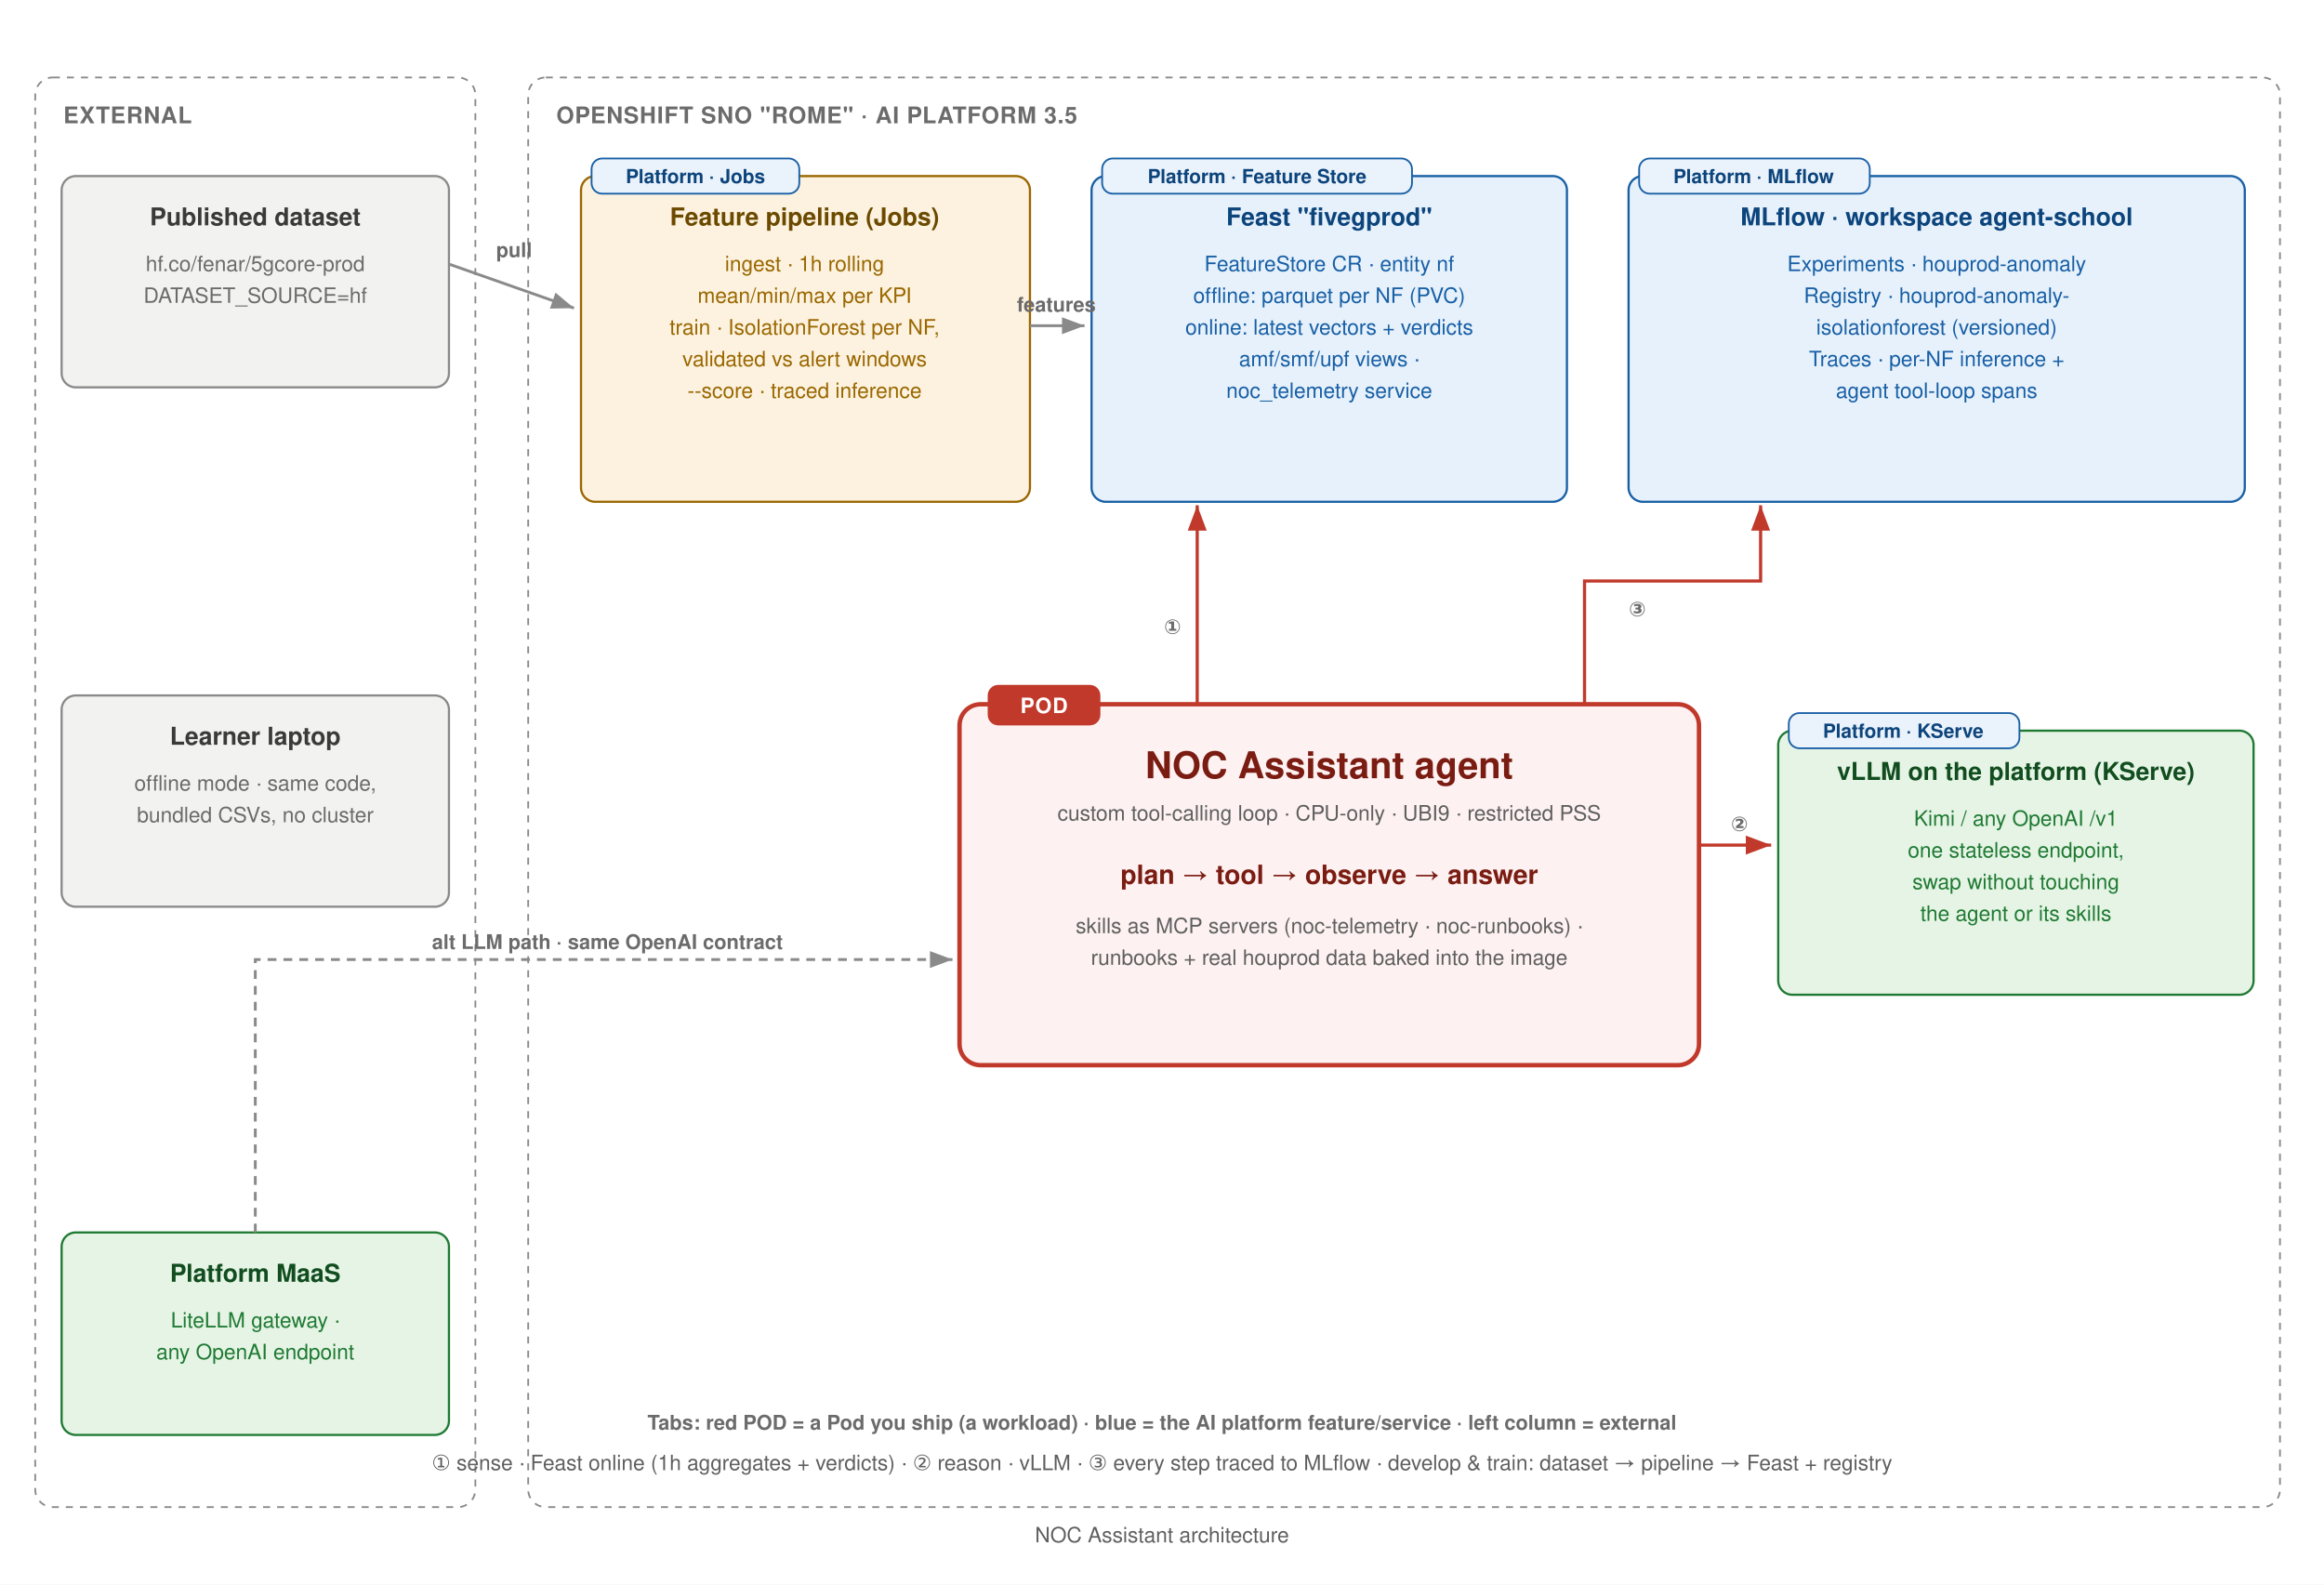
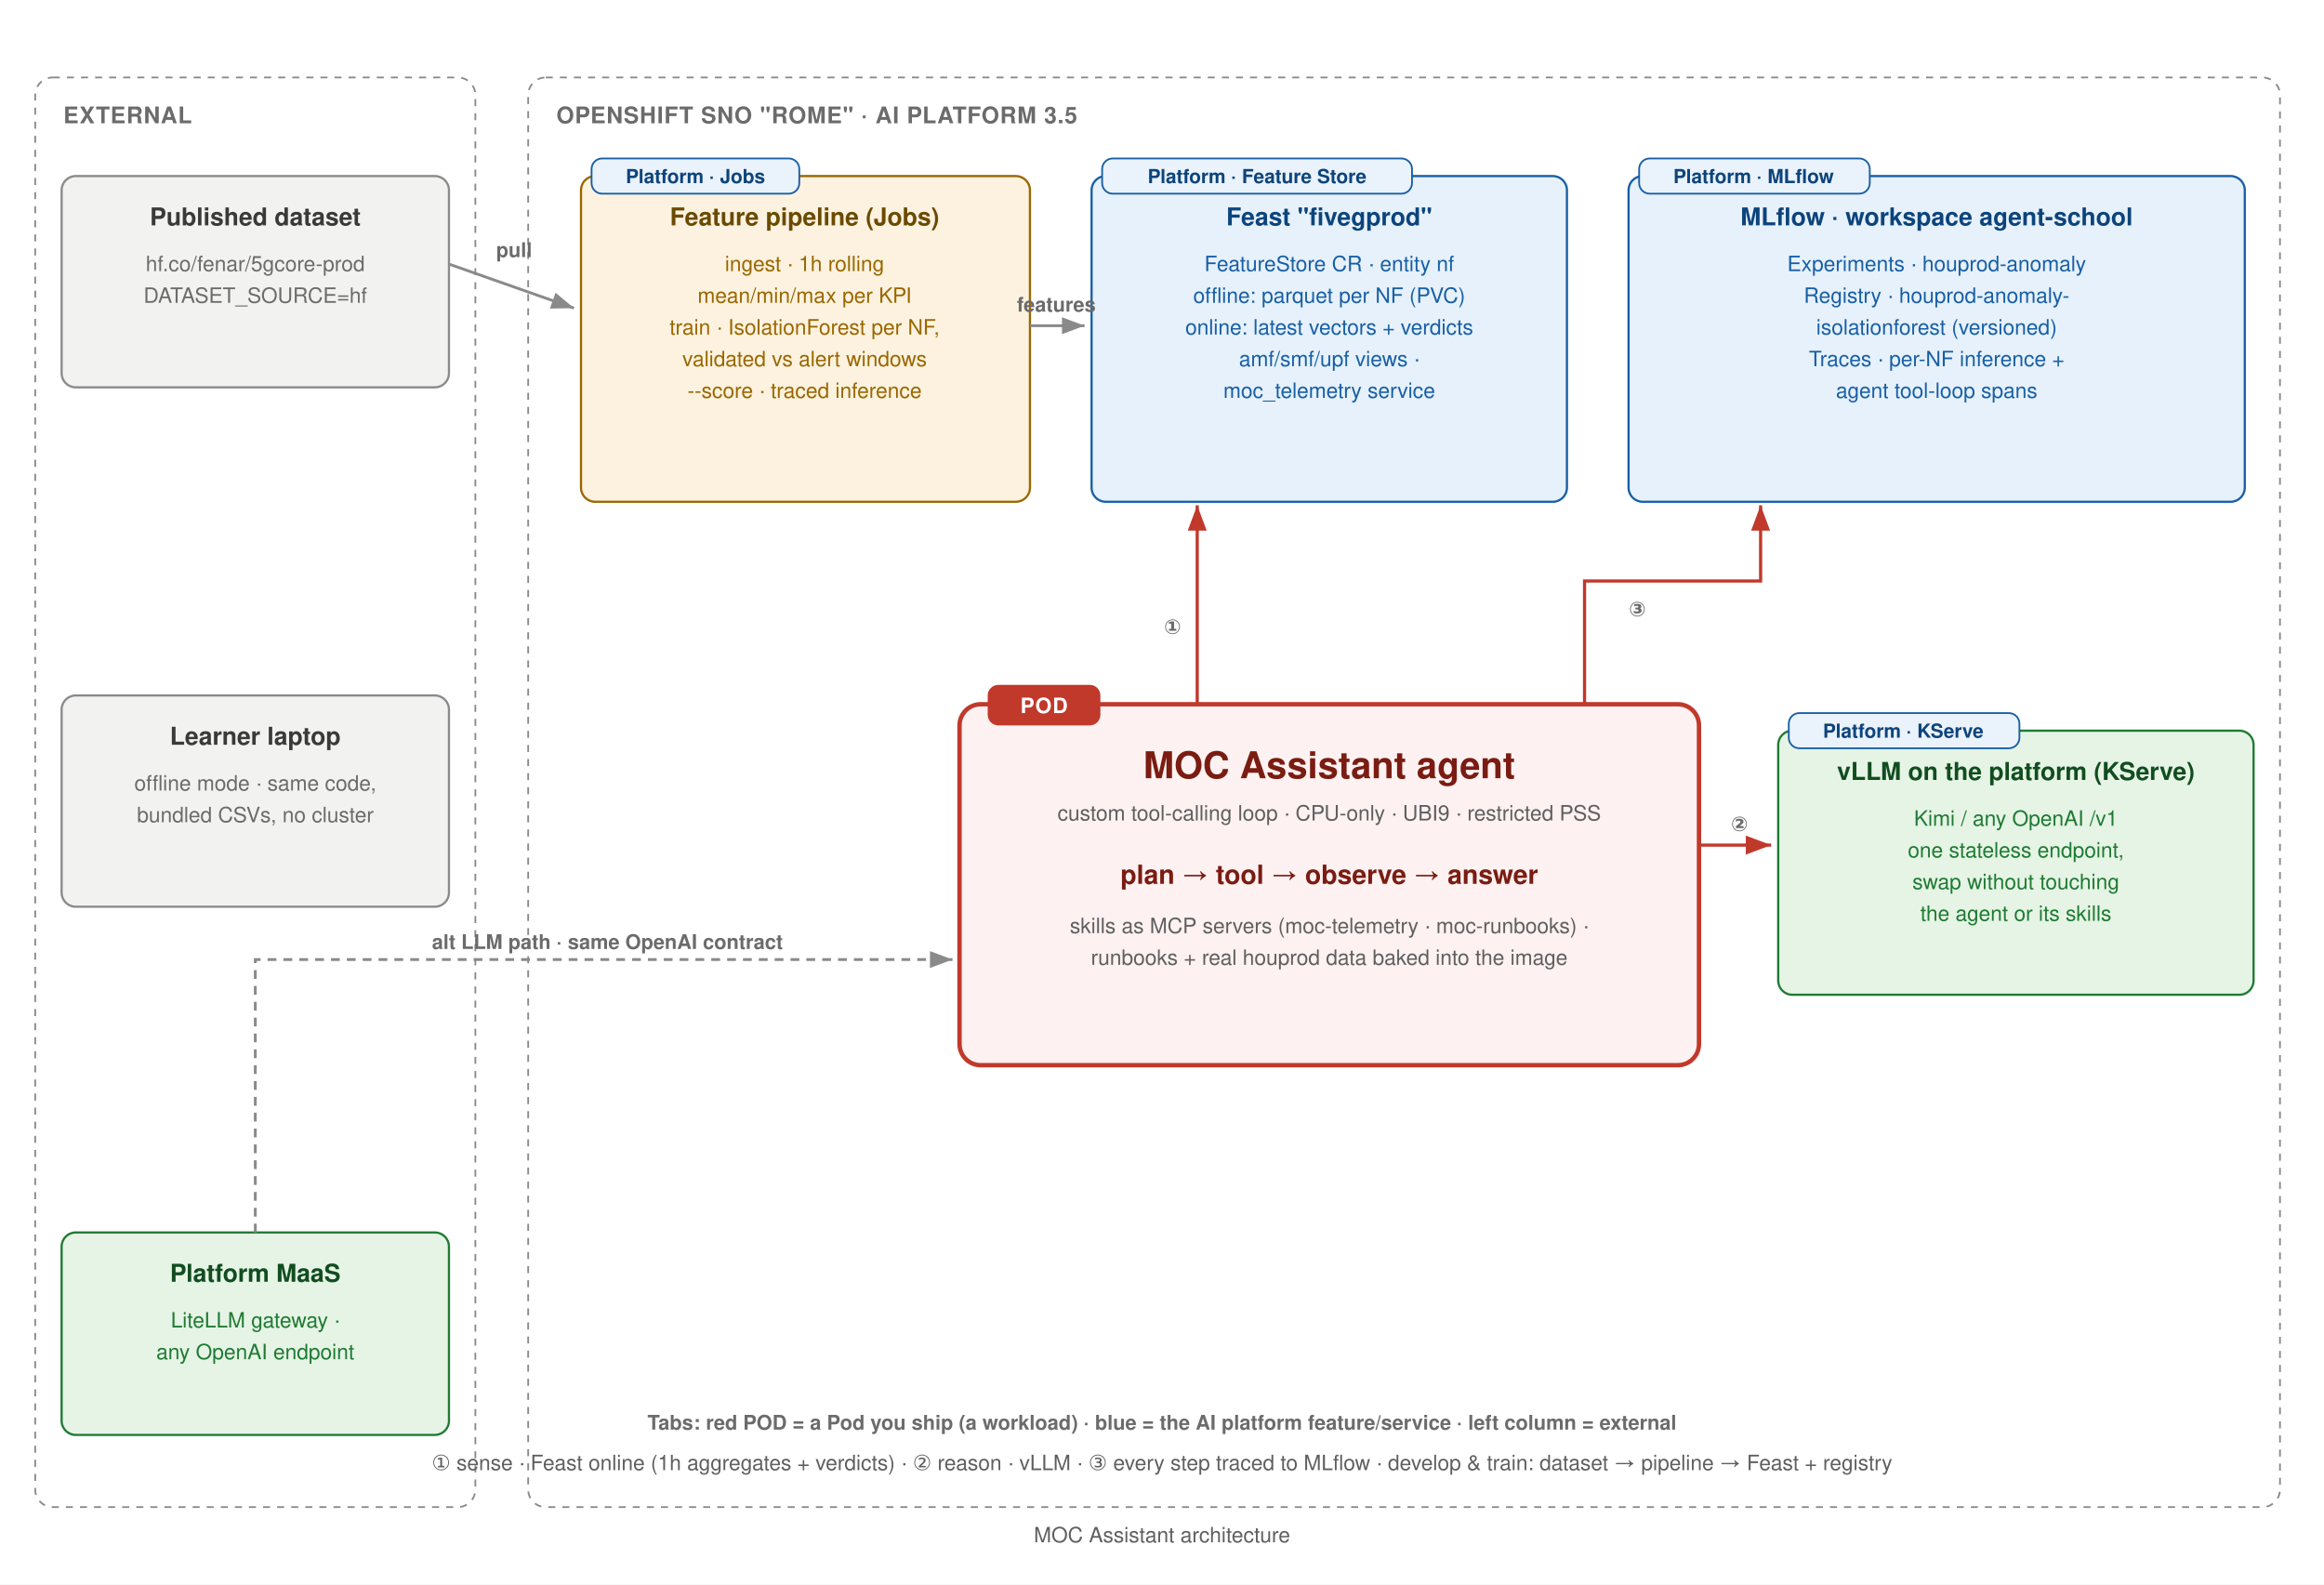
<svg xmlns="http://www.w3.org/2000/svg" viewBox="0 0 1320 900" width="1320" height="900">
  <style>
text { font-family: 'Helvetica Neue', Helvetica, Arial, sans-serif; }
.th { font-size: 14px; font-weight: 600; fill: #2a2a2a; }
.ts { font-size: 12px; font-weight: 400; fill: #5f5f5f; }
.tz { font-size: 13px; font-weight: 600; fill: #6b6b6b; letter-spacing: .4px; }
.tl { font-size: 11.5px; font-weight: 600; fill: #6b6b6b; }
.c-blue rect { fill: #E6F1FB; stroke: #185FA5; stroke-width: 1.25; }
.c-blue .th { fill: #0C447C; } .c-blue .ts { fill: #185FA5; }
.c-teal rect { fill: #E0F4F2; stroke: #0E7569; stroke-width: 1.25; }
.c-teal .th { fill: #084D45; } .c-teal .ts { fill: #0E7569; }
.c-amber rect { fill: #FCF2DF; stroke: #9A6700; stroke-width: 1.25; }
.c-amber .th { fill: #6B4A00; } .c-amber .ts { fill: #9A6700; }
.c-green rect { fill: #E5F4E5; stroke: #1F7A33; stroke-width: 1.25; }
.c-green .th { fill: #114D1F; } .c-green .ts { fill: #1F7A33; }
.c-gray rect { fill: #F2F2F1; stroke: #8a8a8a; stroke-width: 1.25; }
.c-gray .th { fill: #3A3A3A; } .c-gray .ts { fill: #6B6B6B; }
.c-agent rect { fill: #FDF1F1; stroke: #C0392B; stroke-width: 2.5; }
.agent-t { font-size: 21px; font-weight: 800; fill: #7A1C12; }
.agent-flow { font-size: 15px; font-weight: 700; fill: #7A1C12; }
.arrow { stroke: #8a8a8a; stroke-width: 1.6; fill: none; }
.arrow-h { stroke: #C0392B; stroke-width: 1.8; fill: none; }
.dashed { stroke-dasharray: 5 4; }
.tab-rhoai rect { fill:#EAF2FB; stroke:#185FA5; stroke-width:1; }
.tab-rhoai text { fill:#0C447C; font-size:11px; font-weight:700; }
.tab-pod rect { fill:#C0392B; }
.tab-pod text { fill:#ffffff; font-size:12px; font-weight:800; letter-spacing:.5px; }
</style>
  <defs>
    <marker id="a" markerWidth="10" markerHeight="8" refX="8" refY="3" orient="auto">
      <path d="M0,0 L8,3 L0,6" fill="#8a8a8a" />
    </marker>
    <marker id="ah" markerWidth="10" markerHeight="8" refX="8" refY="3" orient="auto">
      <path d="M0,0 L8,3 L0,6" fill="#C0392B" />
    </marker>
  </defs>
  <rect width="1320" height="900" fill="#ffffff" />
  <rect x="20" y="44" width="250" height="812" rx="10" fill="none" stroke="#8a8a8a" stroke-dasharray="4 4" />
  <text class="tz" x="36" y="70">EXTERNAL</text>
  <rect x="300" y="44" width="995" height="812" rx="10" fill="none" stroke="#8a8a8a" stroke-dasharray="4 4" />
  <text class="tz" x="316" y="70">OPENSHIFT SNO "ROME" · AI PLATFORM 3.5</text>
  <g class="c-gray">
    <rect x="35" y="100" width="220" height="120" rx="8" />
    <text class="th" x="145" y="128" text-anchor="middle">Published dataset</text>
    <text class="ts" x="145" y="154" text-anchor="middle">hf.co/fenar/5gcore-prod</text>
    <text class="ts" x="145" y="172" text-anchor="middle">DATASET_SOURCE=hf</text>
  </g>
  <g class="c-gray">
    <rect x="35" y="395" width="220" height="120" rx="8" />
    <text class="th" x="145" y="423" text-anchor="middle">Learner laptop</text>
    <text class="ts" x="145" y="449" text-anchor="middle">offline mode · same code,</text>
    <text class="ts" x="145" y="467" text-anchor="middle">bundled CSVs, no cluster</text>
  </g>
  <g class="c-green">
    <rect x="35" y="700" width="220" height="115" rx="8" />
    <text class="th" x="145" y="728" text-anchor="middle">Platform MaaS</text>
    <text class="ts" x="145" y="754" text-anchor="middle">LiteLLM gateway ·</text>
    <text class="ts" x="145" y="772" text-anchor="middle">any OpenAI endpoint</text>
  </g>
  <g class="c-amber">
    <rect x="330" y="100" width="255" height="185" rx="8" />
    <text class="th" x="457" y="128" text-anchor="middle">Feature pipeline (Jobs)</text>
    <text class="ts" x="457" y="154" text-anchor="middle">ingest · 1h rolling</text>
    <text class="ts" x="457" y="172" text-anchor="middle">mean/min/max per KPI</text>
    <text class="ts" x="457" y="190" text-anchor="middle">train · IsolationForest per NF,</text>
    <text class="ts" x="457" y="208" text-anchor="middle">validated vs alert windows</text>
    <text class="ts" x="457" y="226" text-anchor="middle">--score · traced inference</text>
  </g>
  <g class="tab-rhoai">
    <rect x="336" y="90" width="118" height="20" rx="6" />
    <text x="395" y="104" text-anchor="middle">Platform · Jobs</text>
  </g>
  <g class="c-blue">
    <rect x="620" y="100" width="270" height="185" rx="8" />
    <text class="th" x="755" y="128" text-anchor="middle">Feast "fivegprod"</text>
    <text class="ts" x="755" y="154" text-anchor="middle">FeatureStore CR · entity nf</text>
    <text class="ts" x="755" y="172" text-anchor="middle">offline: parquet per NF (PVC)</text>
    <text class="ts" x="755" y="190" text-anchor="middle">online: latest vectors + verdicts</text>
    <text class="ts" x="755" y="208" text-anchor="middle">amf/smf/upf views ·</text>
-     <text class="ts" x="755" y="226" text-anchor="middle">noc_telemetry service</text>
+     <text class="ts" x="755" y="226" text-anchor="middle">moc_telemetry service</text>
  </g>
  <g class="tab-rhoai">
    <rect x="626" y="90" width="176" height="20" rx="6" />
    <text x="714" y="104" text-anchor="middle">Platform · Feature Store</text>
  </g>
  <g class="c-blue">
    <rect x="925" y="100" width="350" height="185" rx="8" />
    <text class="th" x="1100" y="128" text-anchor="middle">MLflow · workspace agent-school</text>
    <text class="ts" x="1100" y="154" text-anchor="middle">Experiments · houprod-anomaly</text>
    <text class="ts" x="1100" y="172" text-anchor="middle">Registry · houprod-anomaly-</text>
    <text class="ts" x="1100" y="190" text-anchor="middle">isolationforest (versioned)</text>
    <text class="ts" x="1100" y="208" text-anchor="middle">Traces · per-NF inference +</text>
    <text class="ts" x="1100" y="226" text-anchor="middle">agent tool-loop spans</text>
  </g>
  <g class="tab-rhoai">
    <rect x="931" y="90" width="131" height="20" rx="6" />
    <text x="996" y="104" text-anchor="middle">Platform · MLflow</text>
  </g>
  <g class="c-agent">
    <rect x="545" y="400" width="420" height="205" rx="12" />
-     <text class="agent-t" x="755" y="442" text-anchor="middle">NOC Assistant agent</text>
+     <text class="agent-t" x="755" y="442" text-anchor="middle">MOC Assistant agent</text>
    <text class="ts" x="755" y="466" text-anchor="middle">custom tool-calling loop · CPU-only · UBI9 · restricted PSS</text>
    <text class="agent-flow" x="755" y="502" text-anchor="middle">plan → tool → observe → answer</text>
-     <text class="ts" x="755" y="530" text-anchor="middle">skills as MCP servers (noc-telemetry · noc-runbooks) ·</text>
+     <text class="ts" x="755" y="530" text-anchor="middle">skills as MCP servers (moc-telemetry · moc-runbooks) ·</text>
    <text class="ts" x="755" y="548" text-anchor="middle">runbooks + real houprod data baked into the image</text>
  </g>
  <g class="tab-pod">
    <rect x="561" y="389" width="64" height="23" rx="6" />
    <text x="593" y="405" text-anchor="middle">POD</text>
  </g>
  <g class="c-green">
    <rect x="1010" y="415" width="270" height="150" rx="8" />
    <text class="th" x="1145" y="443" text-anchor="middle">vLLM on the platform (KServe)</text>
    <text class="ts" x="1145" y="469" text-anchor="middle">Kimi / any OpenAI /v1</text>
    <text class="ts" x="1145" y="487" text-anchor="middle">one stateless endpoint,</text>
    <text class="ts" x="1145" y="505" text-anchor="middle">swap without touching</text>
    <text class="ts" x="1145" y="523" text-anchor="middle">the agent or its skills</text>
  </g>
  <g class="tab-rhoai">
    <rect x="1016" y="405" width="131" height="20" rx="6" />
    <text x="1081" y="419" text-anchor="middle">Platform · KServe</text>
  </g>
  <polyline class="arrow-h" points="680,400 680,287" marker-end="url(#ah)" />
  <text class="tl" x="666" y="360" text-anchor="middle">①</text>
  <polyline class="arrow-h" points="965,480 1006,480" marker-end="url(#ah)" />
  <text class="tl" x="988" y="472" text-anchor="middle">②</text>
  <polyline class="arrow-h" points="900,400 900,330 1000,330 1000,287" marker-end="url(#ah)" />
  <text class="tl" x="930" y="350" text-anchor="middle">③</text>
  <polyline class="arrow" points="255,150 326,175" marker-end="url(#a)" />
  <text class="tl" x="292" y="146" text-anchor="middle">pull</text>
  <polyline class="arrow" points="585,185 616,185" marker-end="url(#a)" />
  <text class="tl" x="600" y="177" text-anchor="middle">features</text>
  <polyline class="arrow dashed" points="145,700 145,545 541,545" marker-end="url(#a)" />
  <text class="tl" x="345" y="539" text-anchor="middle">alt LLM path · same OpenAI contract</text>
  <text class="tl" x="660" y="812" text-anchor="middle">Tabs: red POD = a Pod you ship (a workload) · blue = the AI platform feature/service · left column = external</text>
  <text class="ts" x="660" y="835" text-anchor="middle">① sense · Feast online (1h aggregates + verdicts) · ② reason · vLLM · ③ every step traced to MLflow · develop &amp; train: dataset → pipeline → Feast + registry</text>
-   <text class="ts" x="660" y="876" text-anchor="middle">NOC Assistant architecture</text>
+   <text class="ts" x="660" y="876" text-anchor="middle">MOC Assistant architecture</text>
</svg>
